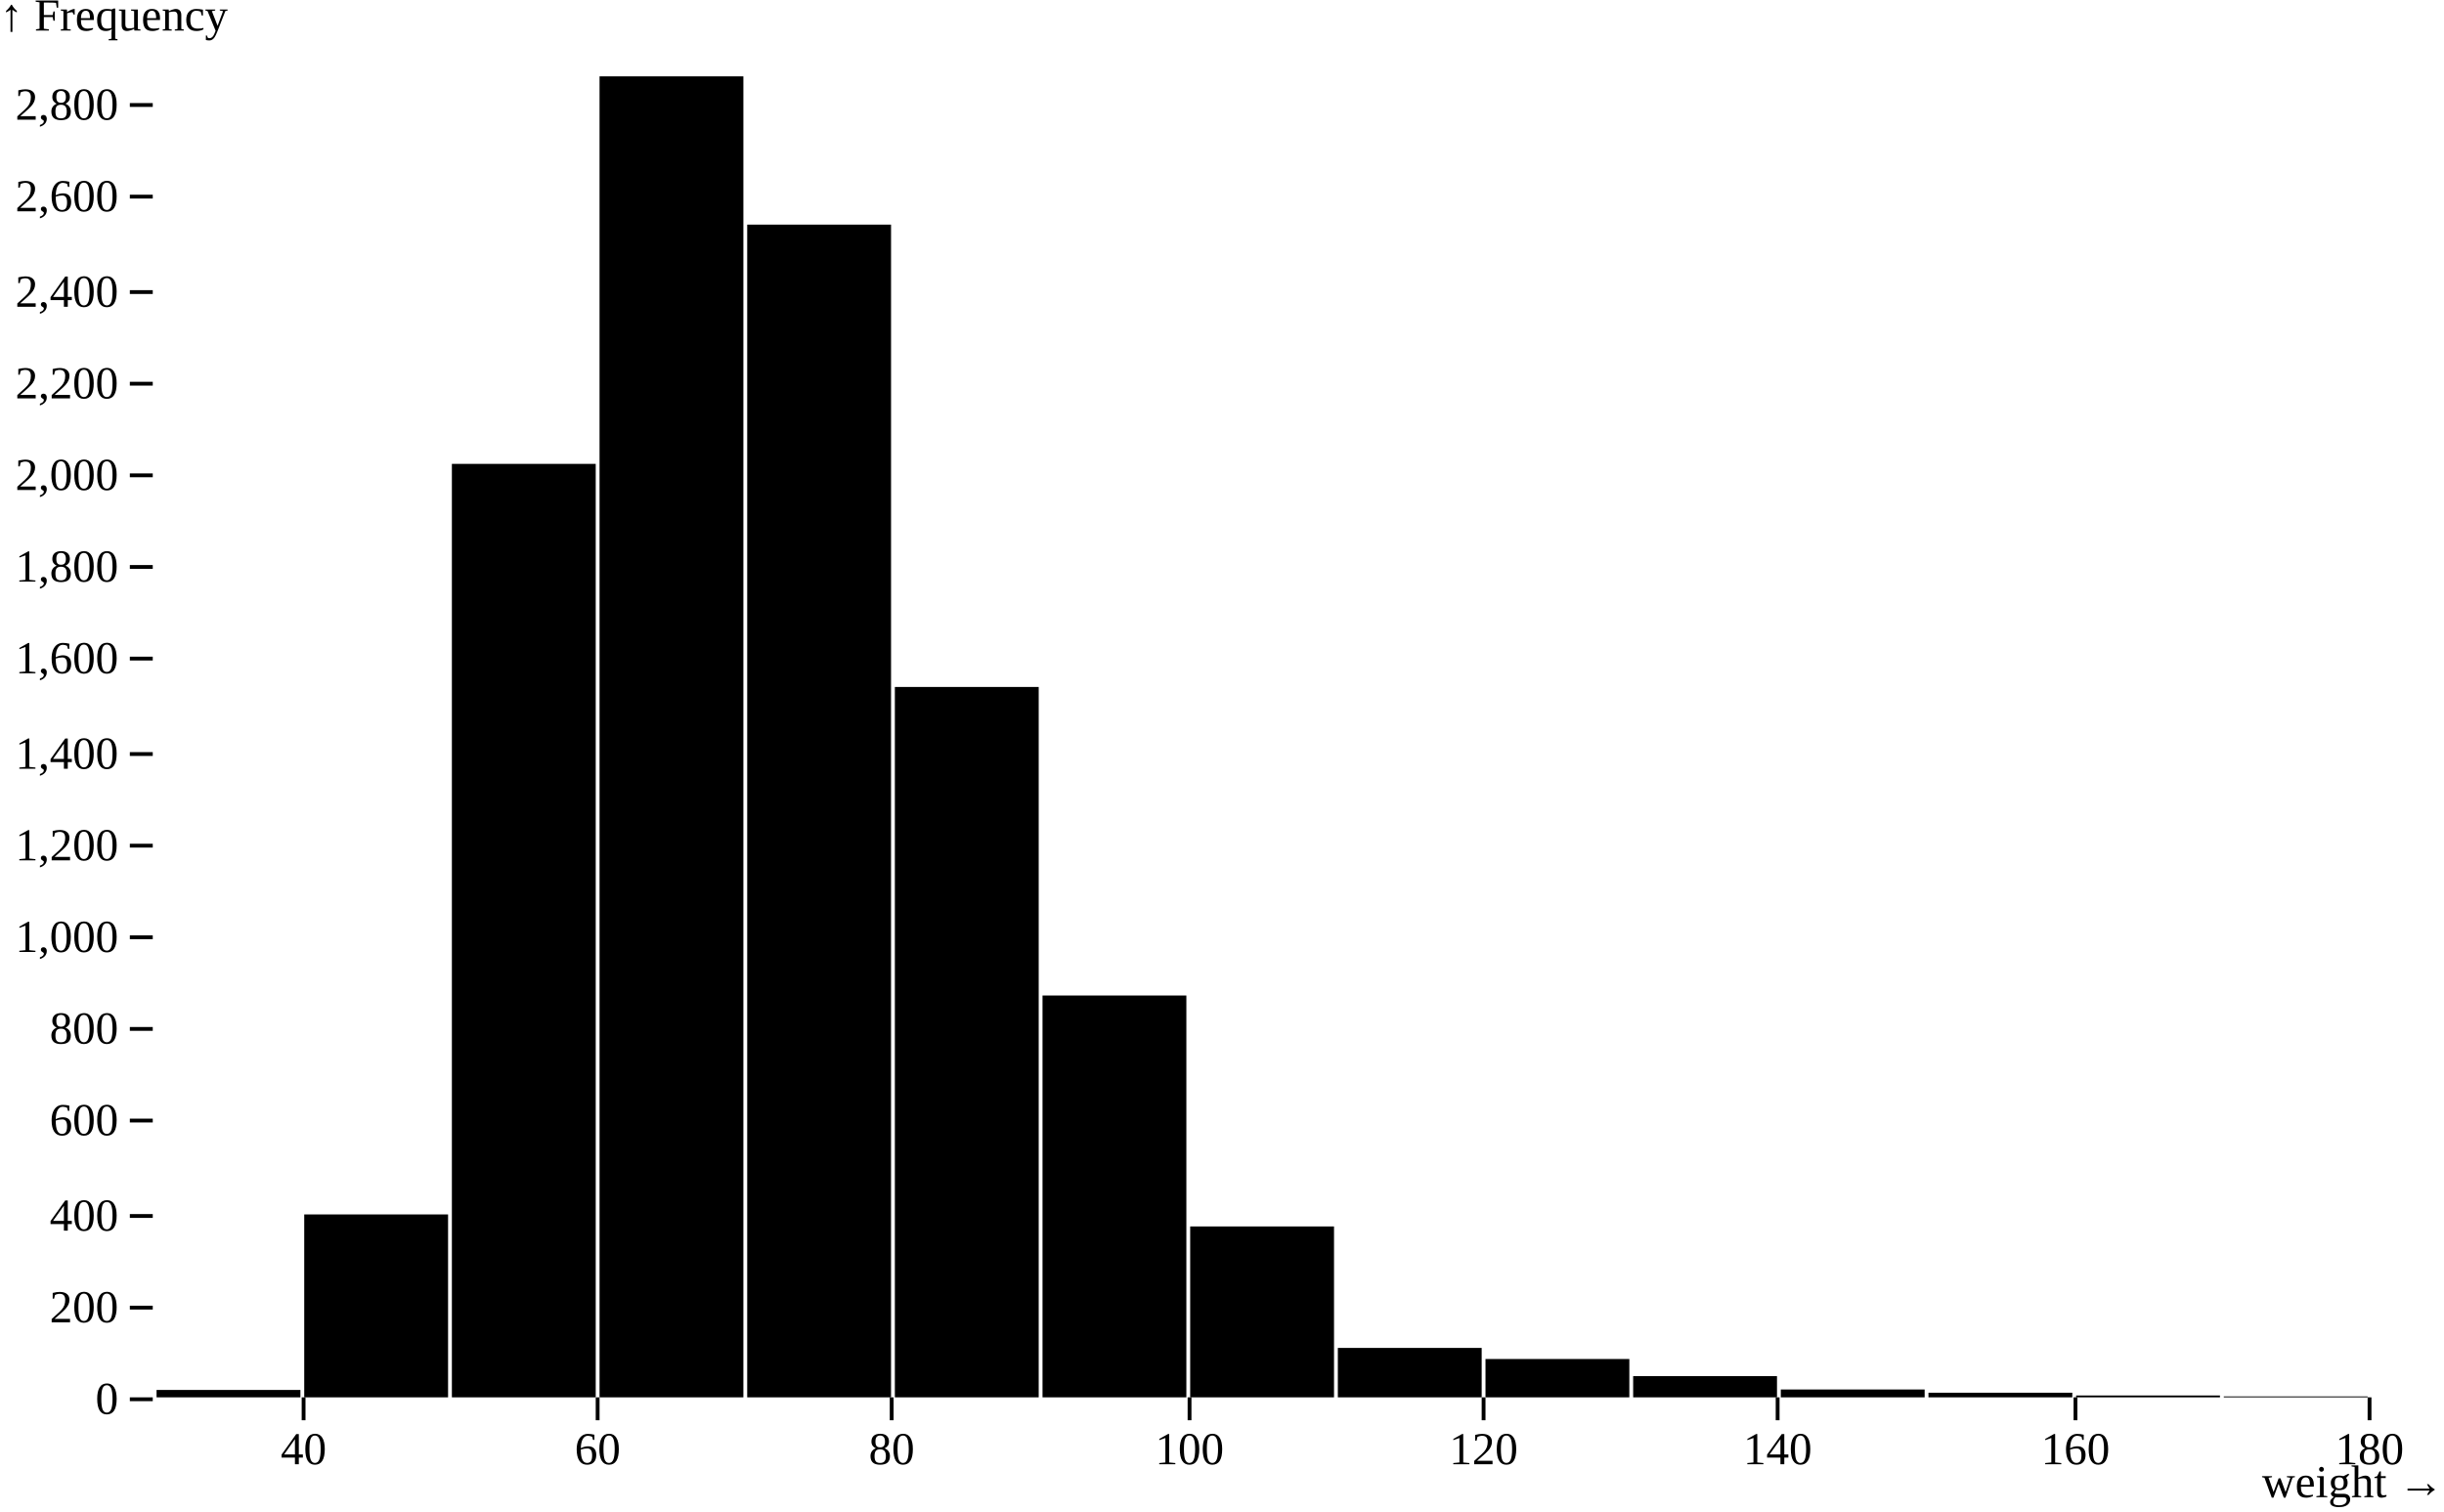
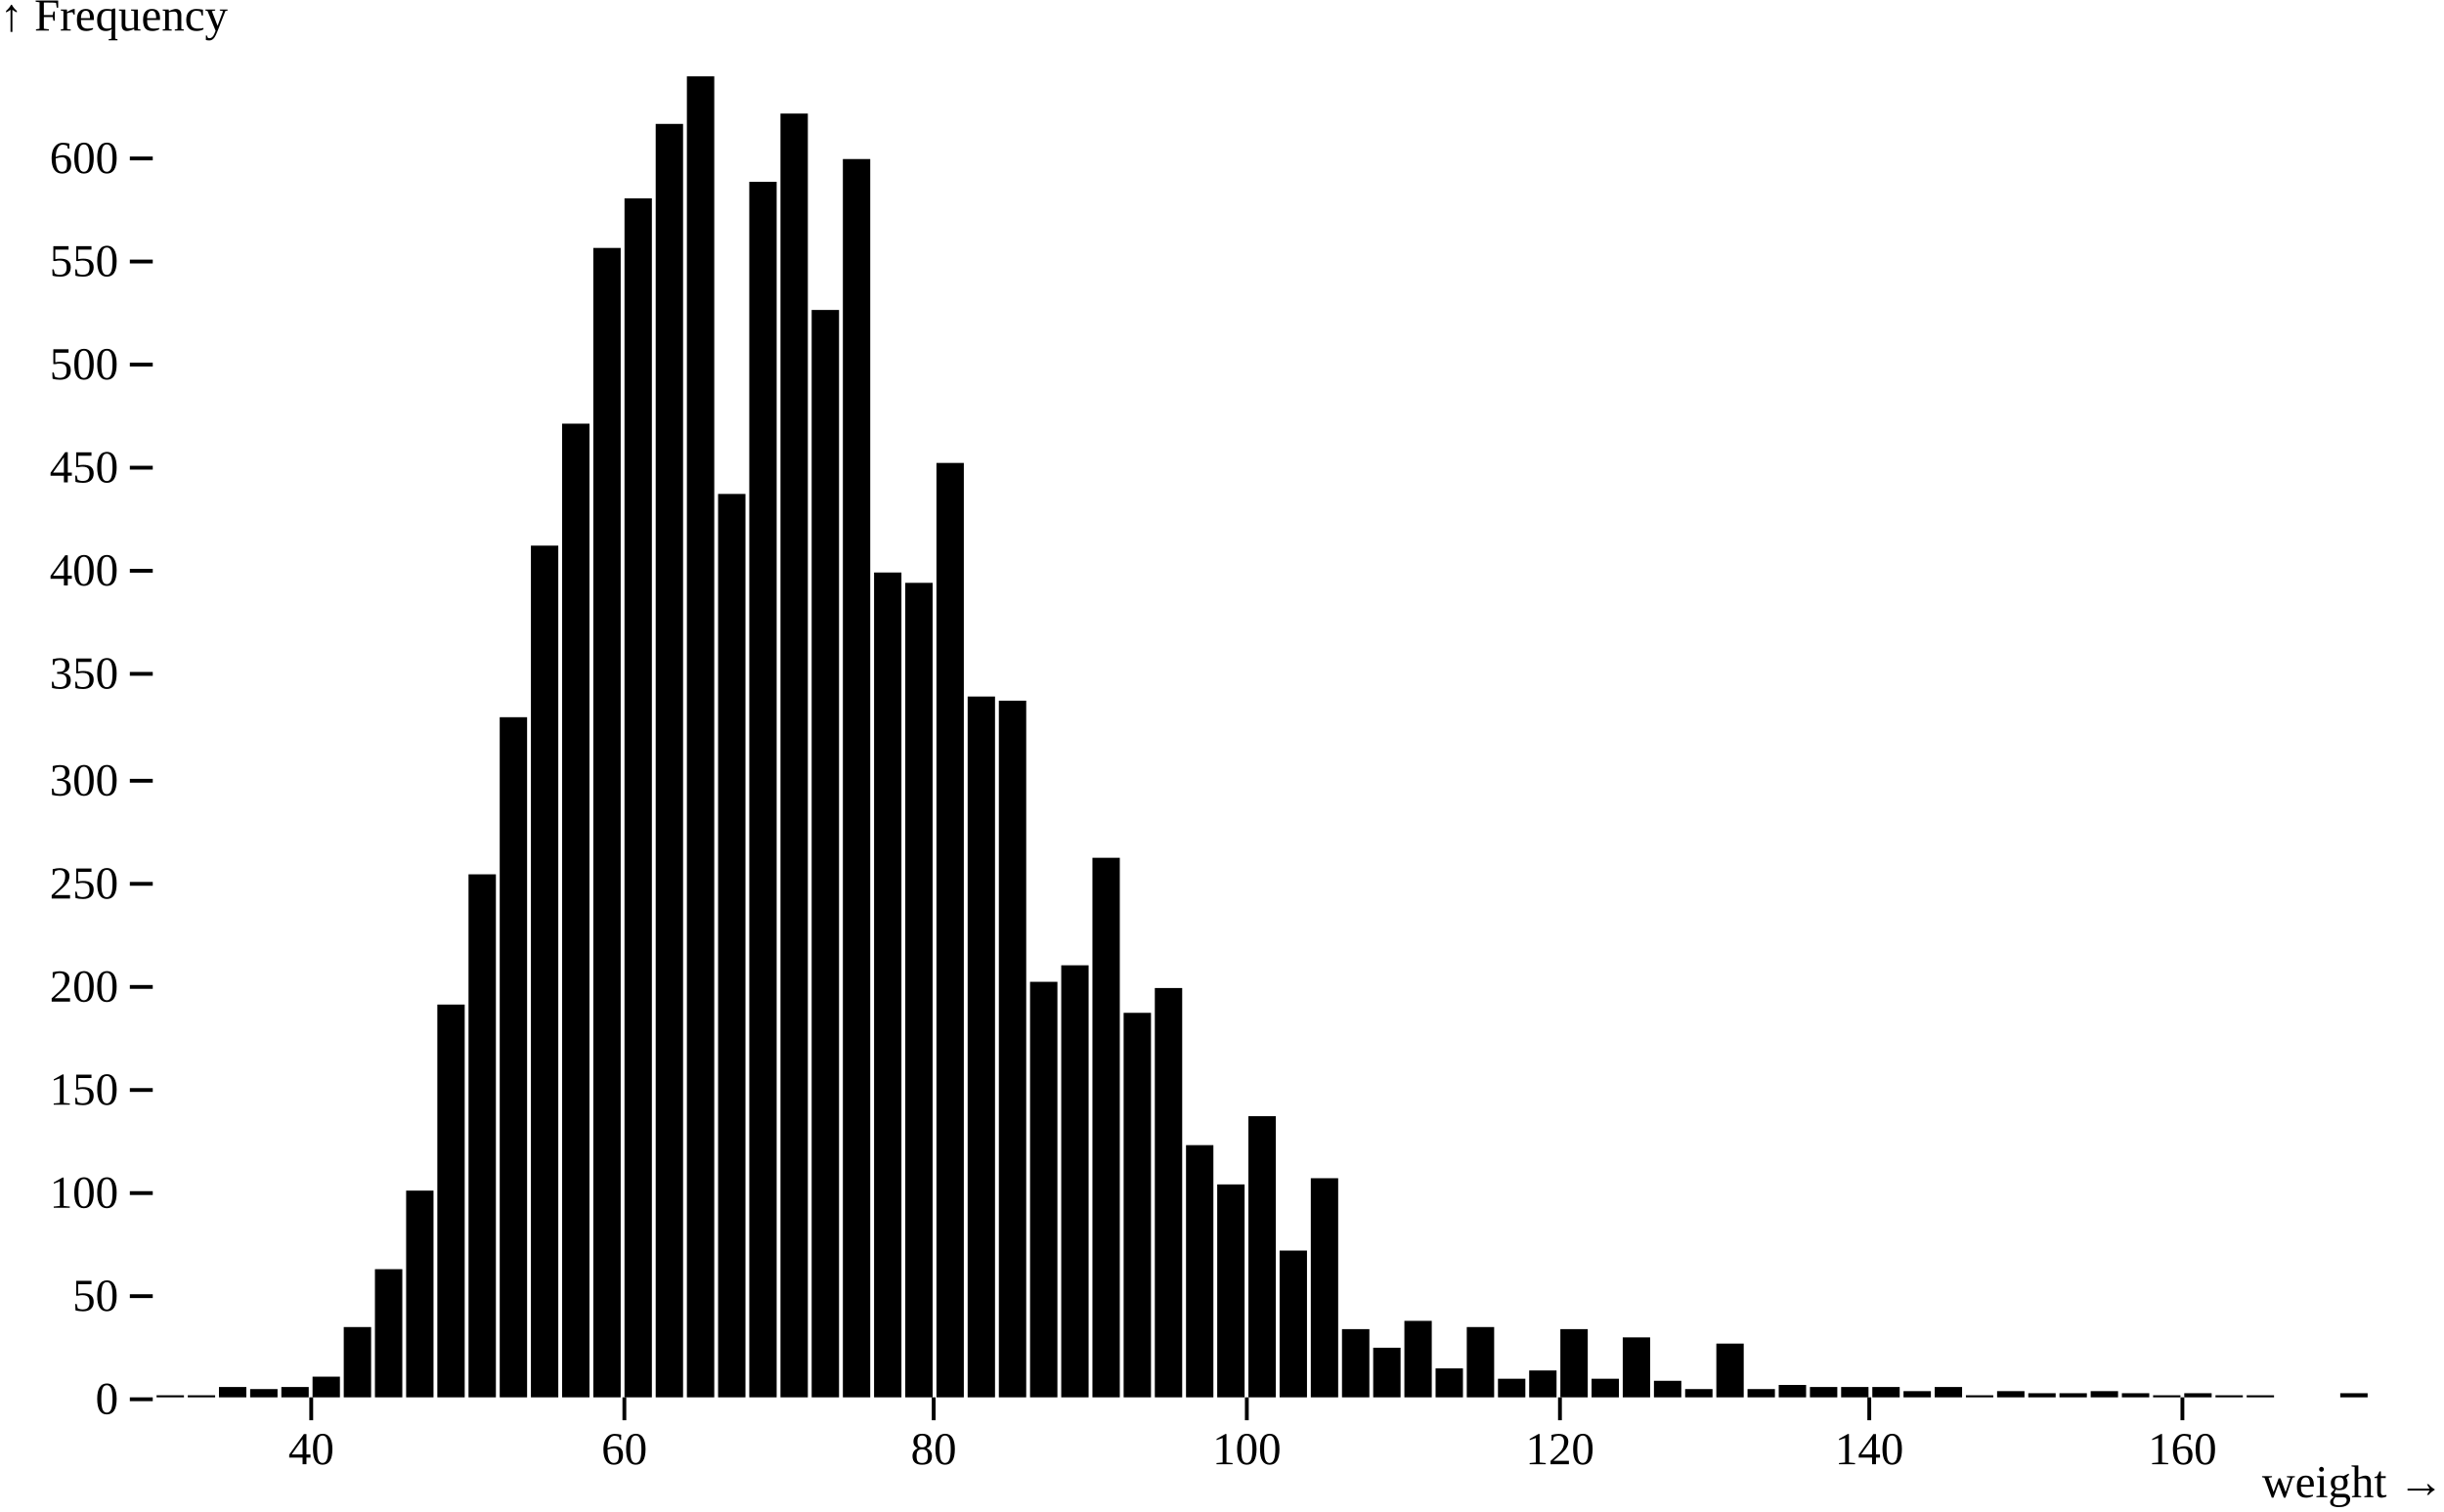
<svg xmlns="http://www.w3.org/2000/svg" class="plot" fill="currentColor" text-anchor="middle" width="640" height="396" viewBox="0 0 640 396">
  <g transform="translate(40,0)" fill="none" text-anchor="end">
    <g class="tick" opacity="1" transform="translate(0,366.5)">
      <line stroke="currentColor" x2="-6" />
      <text fill="currentColor" x="-9" dy="0.32em">0</text>
    </g>
-     <g class="tick" opacity="1" transform="translate(0,342.5)">
+     <g class="tick" opacity="1" transform="translate(0,339.5)">
+       <line stroke="currentColor" x2="-6" />
+       <text fill="currentColor" x="-9" dy="0.32em">50</text>
+     </g>
+     <g class="tick" opacity="1" transform="translate(0,312.5)">
+       <line stroke="currentColor" x2="-6" />
+       <text fill="currentColor" x="-9" dy="0.32em">100</text>
+     </g>
+     <g class="tick" opacity="1" transform="translate(0,285.5)">
+       <line stroke="currentColor" x2="-6" />
+       <text fill="currentColor" x="-9" dy="0.32em">150</text>
+     </g>
+     <g class="tick" opacity="1" transform="translate(0,258.5)">
      <line stroke="currentColor" x2="-6" />
      <text fill="currentColor" x="-9" dy="0.32em">200</text>
    </g>
-     <g class="tick" opacity="1" transform="translate(0,318.5)">
+     <g class="tick" opacity="1" transform="translate(0,231.5)">
+       <line stroke="currentColor" x2="-6" />
+       <text fill="currentColor" x="-9" dy="0.32em">250</text>
+     </g>
+     <g class="tick" opacity="1" transform="translate(0,204.5)">
+       <line stroke="currentColor" x2="-6" />
+       <text fill="currentColor" x="-9" dy="0.32em">300</text>
+     </g>
+     <g class="tick" opacity="1" transform="translate(0,176.5)">
+       <line stroke="currentColor" x2="-6" />
+       <text fill="currentColor" x="-9" dy="0.32em">350</text>
+     </g>
+     <g class="tick" opacity="1" transform="translate(0,149.5)">
      <line stroke="currentColor" x2="-6" />
      <text fill="currentColor" x="-9" dy="0.32em">400</text>
    </g>
-     <g class="tick" opacity="1" transform="translate(0,293.5)">
+     <g class="tick" opacity="1" transform="translate(0,122.5)">
+       <line stroke="currentColor" x2="-6" />
+       <text fill="currentColor" x="-9" dy="0.32em">450</text>
+     </g>
+     <g class="tick" opacity="1" transform="translate(0,95.5)">
+       <line stroke="currentColor" x2="-6" />
+       <text fill="currentColor" x="-9" dy="0.32em">500</text>
+     </g>
+     <g class="tick" opacity="1" transform="translate(0,68.5)">
+       <line stroke="currentColor" x2="-6" />
+       <text fill="currentColor" x="-9" dy="0.32em">550</text>
+     </g>
+     <g class="tick" opacity="1" transform="translate(0,41.5)">
      <line stroke="currentColor" x2="-6" />
      <text fill="currentColor" x="-9" dy="0.32em">600</text>
-     </g>
-     <g class="tick" opacity="1" transform="translate(0,269.5)">
-       <line stroke="currentColor" x2="-6" />
-       <text fill="currentColor" x="-9" dy="0.32em">800</text>
-     </g>
-     <g class="tick" opacity="1" transform="translate(0,245.5)">
-       <line stroke="currentColor" x2="-6" />
-       <text fill="currentColor" x="-9" dy="0.32em">1,000</text>
-     </g>
-     <g class="tick" opacity="1" transform="translate(0,221.5)">
-       <line stroke="currentColor" x2="-6" />
-       <text fill="currentColor" x="-9" dy="0.32em">1,200</text>
-     </g>
-     <g class="tick" opacity="1" transform="translate(0,197.5)">
-       <line stroke="currentColor" x2="-6" />
-       <text fill="currentColor" x="-9" dy="0.32em">1,400</text>
-     </g>
-     <g class="tick" opacity="1" transform="translate(0,172.5)">
-       <line stroke="currentColor" x2="-6" />
-       <text fill="currentColor" x="-9" dy="0.32em">1,600</text>
-     </g>
-     <g class="tick" opacity="1" transform="translate(0,148.5)">
-       <line stroke="currentColor" x2="-6" />
-       <text fill="currentColor" x="-9" dy="0.32em">1,800</text>
-     </g>
-     <g class="tick" opacity="1" transform="translate(0,124.5)">
-       <line stroke="currentColor" x2="-6" />
-       <text fill="currentColor" x="-9" dy="0.32em">2,000</text>
-     </g>
-     <g class="tick" opacity="1" transform="translate(0,100.5)">
-       <line stroke="currentColor" x2="-6" />
-       <text fill="currentColor" x="-9" dy="0.32em">2,200</text>
-     </g>
-     <g class="tick" opacity="1" transform="translate(0,76.5)">
-       <line stroke="currentColor" x2="-6" />
-       <text fill="currentColor" x="-9" dy="0.32em">2,400</text>
-     </g>
-     <g class="tick" opacity="1" transform="translate(0,51.5)">
-       <line stroke="currentColor" x2="-6" />
-       <text fill="currentColor" x="-9" dy="0.32em">2,600</text>
-     </g>
-     <g class="tick" opacity="1" transform="translate(0,27.5)">
-       <line stroke="currentColor" x2="-6" />
-       <text fill="currentColor" x="-9" dy="0.32em">2,800</text>
    </g>
    <text fill="currentColor" transform="translate(-40,20)" dy="-1em" text-anchor="start">↑ Frequency</text>
  </g>
  <g transform="translate(0,366)" fill="none" text-anchor="middle">
-     <g class="tick" opacity="1" transform="translate(79.5,0)">
+     <g class="tick" opacity="1" transform="translate(81.5,0)">
      <line stroke="currentColor" y2="6" />
      <text fill="currentColor" y="9" dy="0.71em">40</text>
    </g>
-     <g class="tick" opacity="1" transform="translate(156.5,0)">
+     <g class="tick" opacity="1" transform="translate(163.5,0)">
      <line stroke="currentColor" y2="6" />
      <text fill="currentColor" y="9" dy="0.71em">60</text>
    </g>
-     <g class="tick" opacity="1" transform="translate(233.5,0)">
+     <g class="tick" opacity="1" transform="translate(244.5,0)">
      <line stroke="currentColor" y2="6" />
      <text fill="currentColor" y="9" dy="0.71em">80</text>
    </g>
-     <g class="tick" opacity="1" transform="translate(311.5,0)">
+     <g class="tick" opacity="1" transform="translate(326.5,0)">
      <line stroke="currentColor" y2="6" />
      <text fill="currentColor" y="9" dy="0.71em">100</text>
    </g>
-     <g class="tick" opacity="1" transform="translate(388.5,0)">
+     <g class="tick" opacity="1" transform="translate(408.5,0)">
      <line stroke="currentColor" y2="6" />
      <text fill="currentColor" y="9" dy="0.71em">120</text>
    </g>
-     <g class="tick" opacity="1" transform="translate(465.5,0)">
+     <g class="tick" opacity="1" transform="translate(489.5,0)">
      <line stroke="currentColor" y2="6" />
      <text fill="currentColor" y="9" dy="0.71em">140</text>
    </g>
-     <g class="tick" opacity="1" transform="translate(543.5,0)">
+     <g class="tick" opacity="1" transform="translate(571.5,0)">
      <line stroke="currentColor" y2="6" />
      <text fill="currentColor" y="9" dy="0.71em">160</text>
-     </g>
-     <g class="tick" opacity="1" transform="translate(620.5,0)">
-       <line stroke="currentColor" y2="6" />
-       <text fill="currentColor" y="9" dy="0.71em">180</text>
    </g>
    <text fill="currentColor" transform="translate(640,30)" dy="-0.32em" text-anchor="end">weight →</text>
  </g>
  <g>
-     <rect x="41" y="364.064" width="37.667" height="1.936" />
-     <rect x="79.667" y="318.092" width="37.667" height="47.908" />
-     <rect x="118.333" y="121.501" width="37.667" height="244.499" />
-     <rect x="157" y="20" width="37.667" height="346" />
-     <rect x="195.667" y="58.834" width="37.667" height="307.166" />
-     <rect x="234.333" y="179.934" width="37.667" height="186.066" />
-     <rect x="273" y="260.748" width="37.667" height="105.252" />
-     <rect x="311.667" y="321.238" width="37.667" height="44.762" />
-     <rect x="350.333" y="353.055" width="37.667" height="12.945" />
-     <rect x="389" y="355.959" width="37.667" height="10.041" />
-     <rect x="427.667" y="360.435" width="37.667" height="5.565" />
-     <rect x="466.333" y="363.943" width="37.667" height="2.057" />
-     <rect x="505" y="364.79" width="37.667" height="1.21" />
-     <rect x="543.667" y="365.516" width="37.667" height="0.484" />
-     <rect x="582.333" y="365.758" width="37.667" height="0.242" />
+     <rect x="41" y="365.459" width="7.169" height="0.541" />
+     <rect x="49.169" y="365.459" width="7.169" height="0.541" />
+     <rect x="57.338" y="363.293" width="7.169" height="2.707" />
+     <rect x="65.507" y="363.834" width="7.169" height="2.166" />
+     <rect x="73.676" y="363.293" width="7.169" height="2.707" />
+     <rect x="81.845" y="360.585" width="7.169" height="5.415" />
+     <rect x="90.014" y="347.59" width="7.169" height="18.41" />
+     <rect x="98.183" y="332.429" width="7.169" height="33.571" />
+     <rect x="106.352" y="311.853" width="7.169" height="54.147" />
+     <rect x="114.521" y="263.121" width="7.169" height="102.879" />
+     <rect x="122.69" y="229.008" width="7.169" height="136.992" />
+     <rect x="130.859" y="187.856" width="7.169" height="178.144" />
+     <rect x="139.028" y="142.914" width="7.169" height="223.086" />
+     <rect x="147.197" y="110.967" width="7.169" height="255.033" />
+     <rect x="155.366" y="64.942" width="7.169" height="301.058" />
+     <rect x="163.535" y="51.947" width="7.169" height="314.053" />
+     <rect x="171.704" y="32.454" width="7.169" height="333.546" />
+     <rect x="179.873" y="20" width="7.169" height="346" />
+     <rect x="188.042" y="129.377" width="7.169" height="236.623" />
+     <rect x="196.211" y="47.615" width="7.169" height="318.385" />
+     <rect x="204.38" y="29.746" width="7.169" height="336.254" />
+     <rect x="212.549" y="81.186" width="7.169" height="284.814" />
+     <rect x="220.718" y="41.659" width="7.169" height="324.341" />
+     <rect x="228.887" y="149.953" width="7.169" height="216.047" />
+     <rect x="237.056" y="152.66" width="7.169" height="213.34" />
+     <rect x="245.225" y="121.255" width="7.169" height="244.745" />
+     <rect x="253.394" y="182.441" width="7.169" height="183.559" />
+     <rect x="261.563" y="183.524" width="7.169" height="182.476" />
+     <rect x="269.732" y="257.164" width="7.169" height="108.836" />
+     <rect x="277.901" y="252.833" width="7.169" height="113.167" />
+     <rect x="286.07" y="224.676" width="7.169" height="141.324" />
+     <rect x="294.239" y="265.286" width="7.169" height="100.714" />
+     <rect x="302.408" y="258.789" width="7.169" height="107.211" />
+     <rect x="310.577" y="299.941" width="7.169" height="66.059" />
+     <rect x="318.746" y="310.228" width="7.169" height="55.772" />
+     <rect x="326.915" y="292.36" width="7.169" height="73.64" />
+     <rect x="335.085" y="327.556" width="7.169" height="38.444" />
+     <rect x="343.254" y="308.604" width="7.169" height="57.396" />
+     <rect x="351.423" y="348.131" width="7.169" height="17.869" />
+     <rect x="359.592" y="353.005" width="7.169" height="12.995" />
+     <rect x="367.761" y="345.966" width="7.169" height="20.034" />
+     <rect x="375.93" y="358.419" width="7.169" height="7.581" />
+     <rect x="384.099" y="347.59" width="7.169" height="18.41" />
+     <rect x="392.268" y="361.127" width="7.169" height="4.873" />
+     <rect x="400.437" y="358.961" width="7.169" height="7.039" />
+     <rect x="408.606" y="348.131" width="7.169" height="17.869" />
+     <rect x="416.775" y="361.127" width="7.169" height="4.873" />
+     <rect x="424.944" y="350.297" width="7.169" height="15.703" />
+     <rect x="433.113" y="361.668" width="7.169" height="4.332" />
+     <rect x="441.282" y="363.834" width="7.169" height="2.166" />
+     <rect x="449.451" y="351.922" width="7.169" height="14.078" />
+     <rect x="457.62" y="363.834" width="7.169" height="2.166" />
+     <rect x="465.789" y="362.751" width="7.169" height="3.249" />
+     <rect x="473.958" y="363.293" width="7.169" height="2.707" />
+     <rect x="482.127" y="363.293" width="7.169" height="2.707" />
+     <rect x="490.296" y="363.293" width="7.169" height="2.707" />
+     <rect x="498.465" y="364.376" width="7.169" height="1.624" />
+     <rect x="506.634" y="363.293" width="7.169" height="2.707" />
+     <rect x="514.803" y="365.459" width="7.169" height="0.541" />
+     <rect x="522.972" y="364.376" width="7.169" height="1.624" />
+     <rect x="531.141" y="364.917" width="7.169" height="1.083" />
+     <rect x="539.31" y="364.917" width="7.169" height="1.083" />
+     <rect x="547.479" y="364.376" width="7.169" height="1.624" />
+     <rect x="555.648" y="364.917" width="7.169" height="1.083" />
+     <rect x="563.817" y="365.459" width="7.169" height="0.541" />
+     <rect x="571.986" y="364.917" width="7.169" height="1.083" />
+     <rect x="580.155" y="365.459" width="7.169" height="0.541" />
+     <rect x="588.324" y="365.459" width="7.169" height="0.541" />
+     <rect x="612.831" y="364.917" width="7.169" height="1.083" />
  </g>
</svg>
